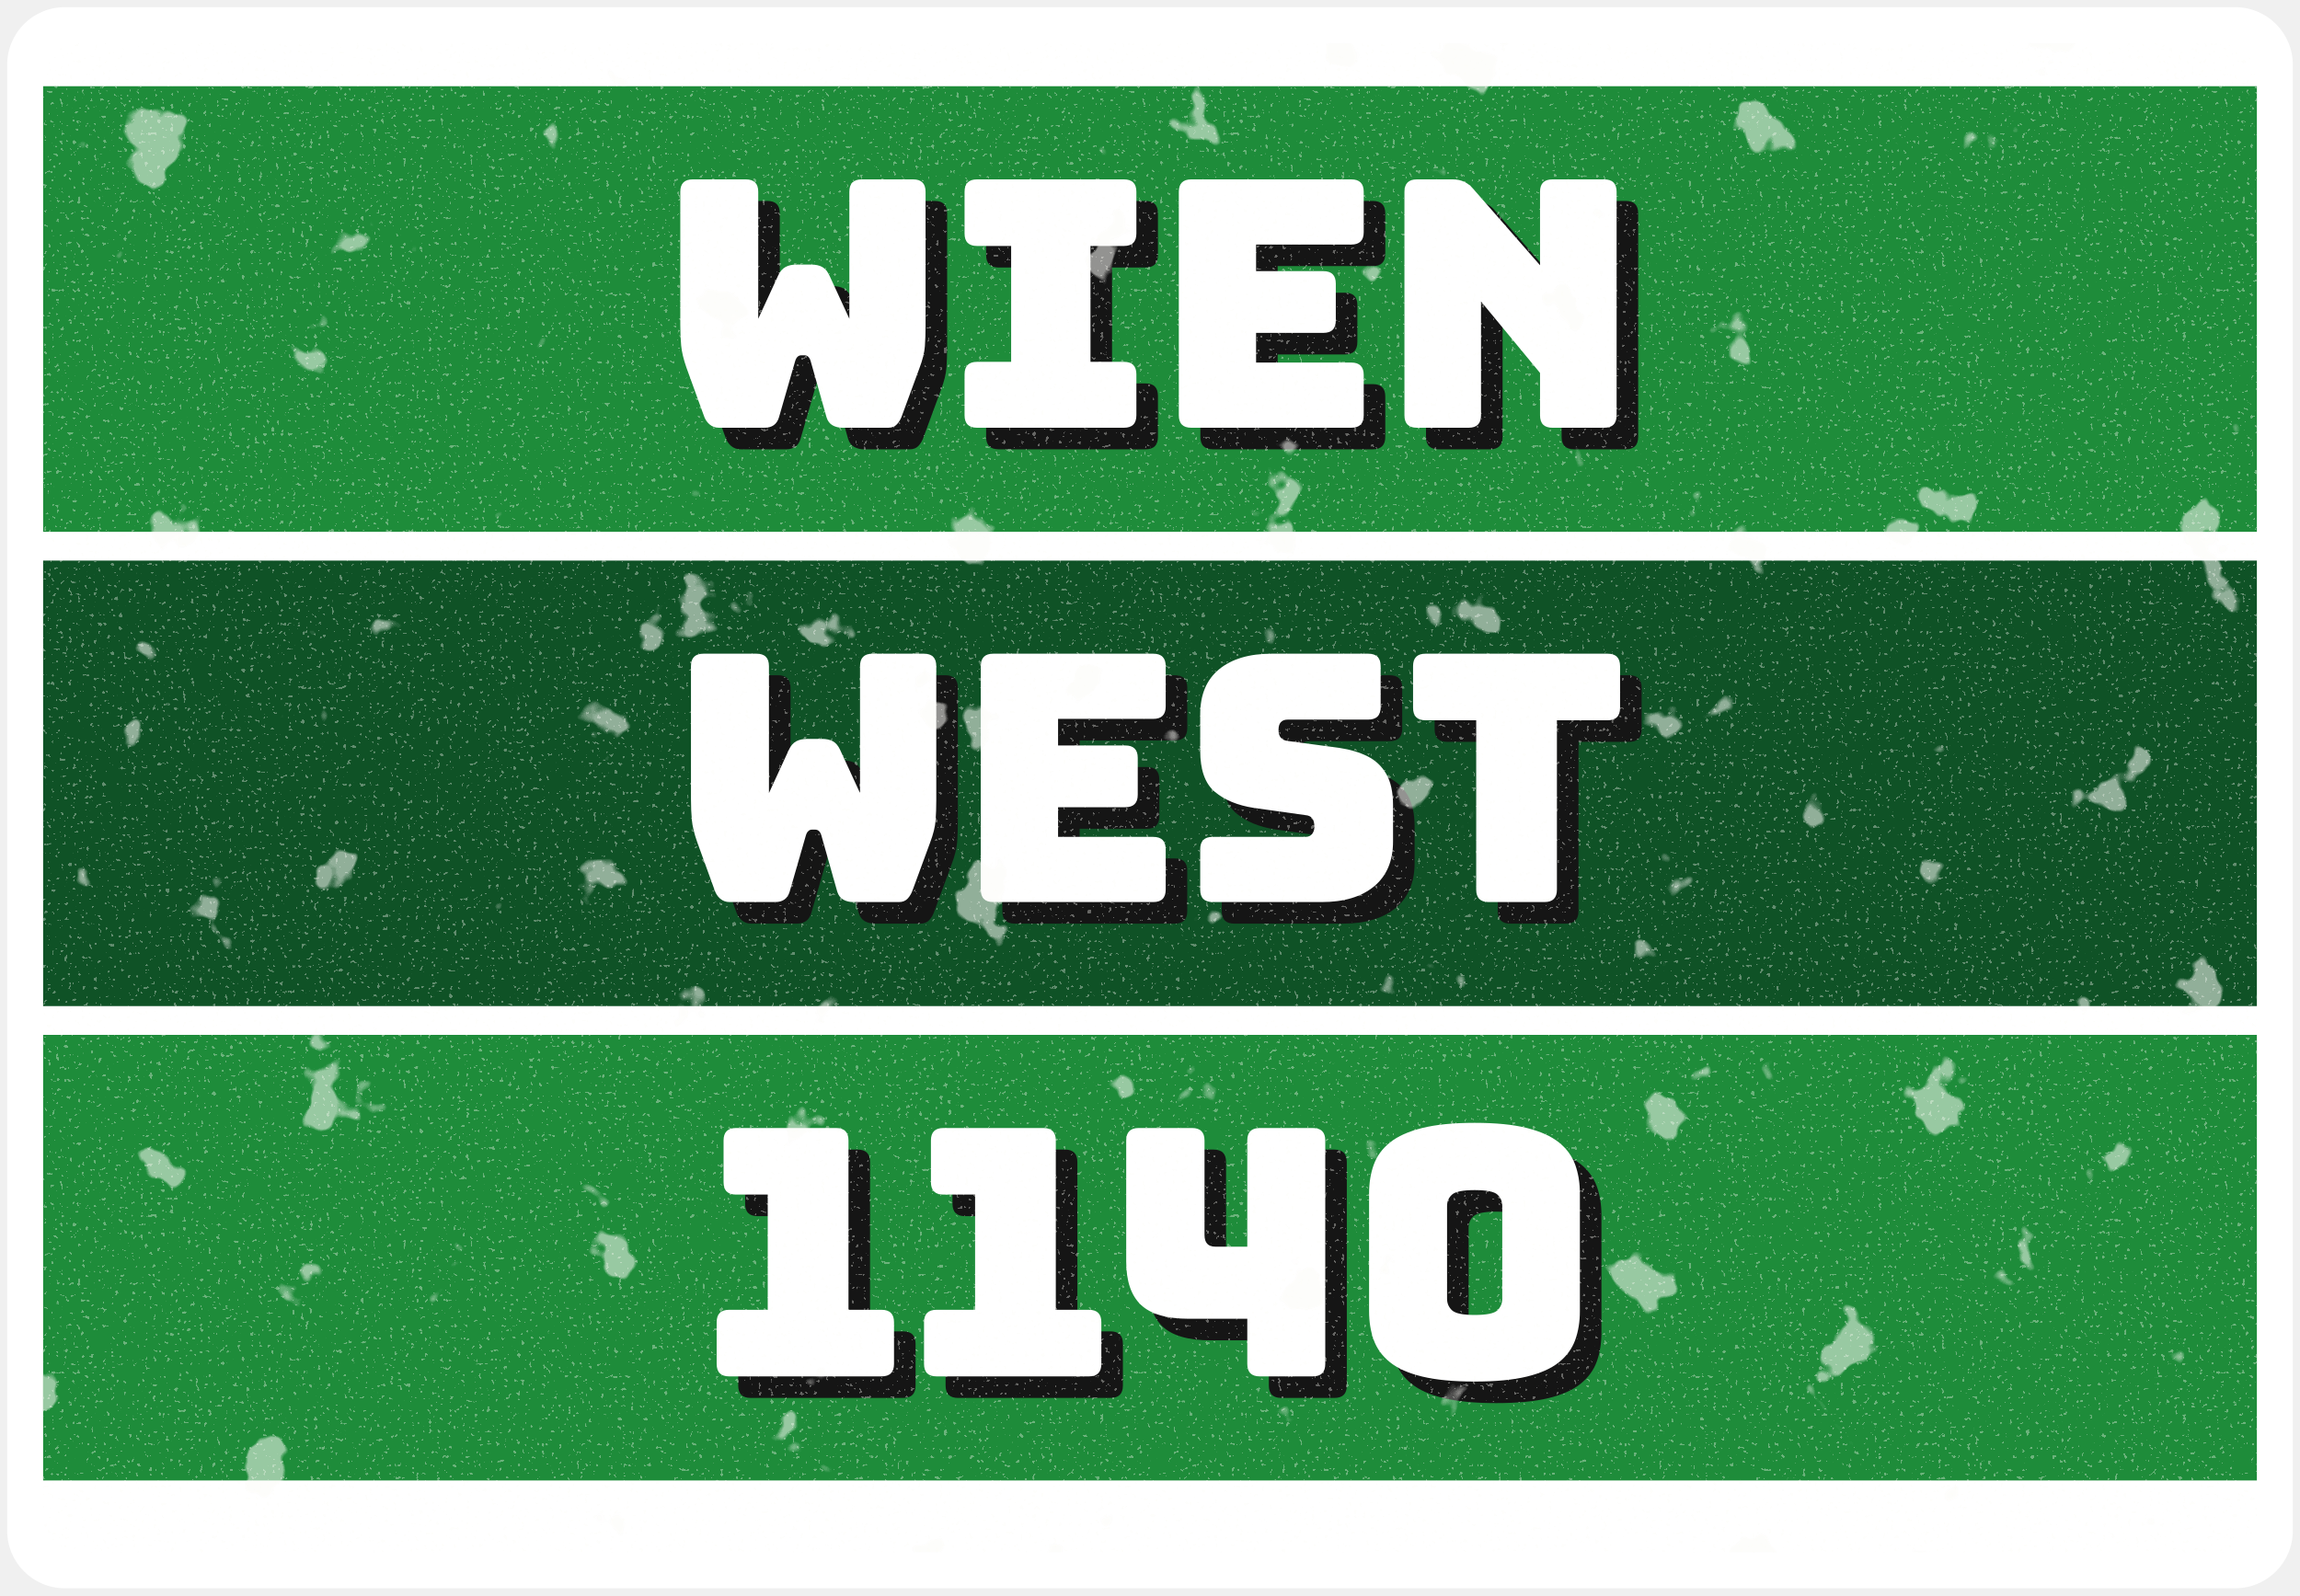
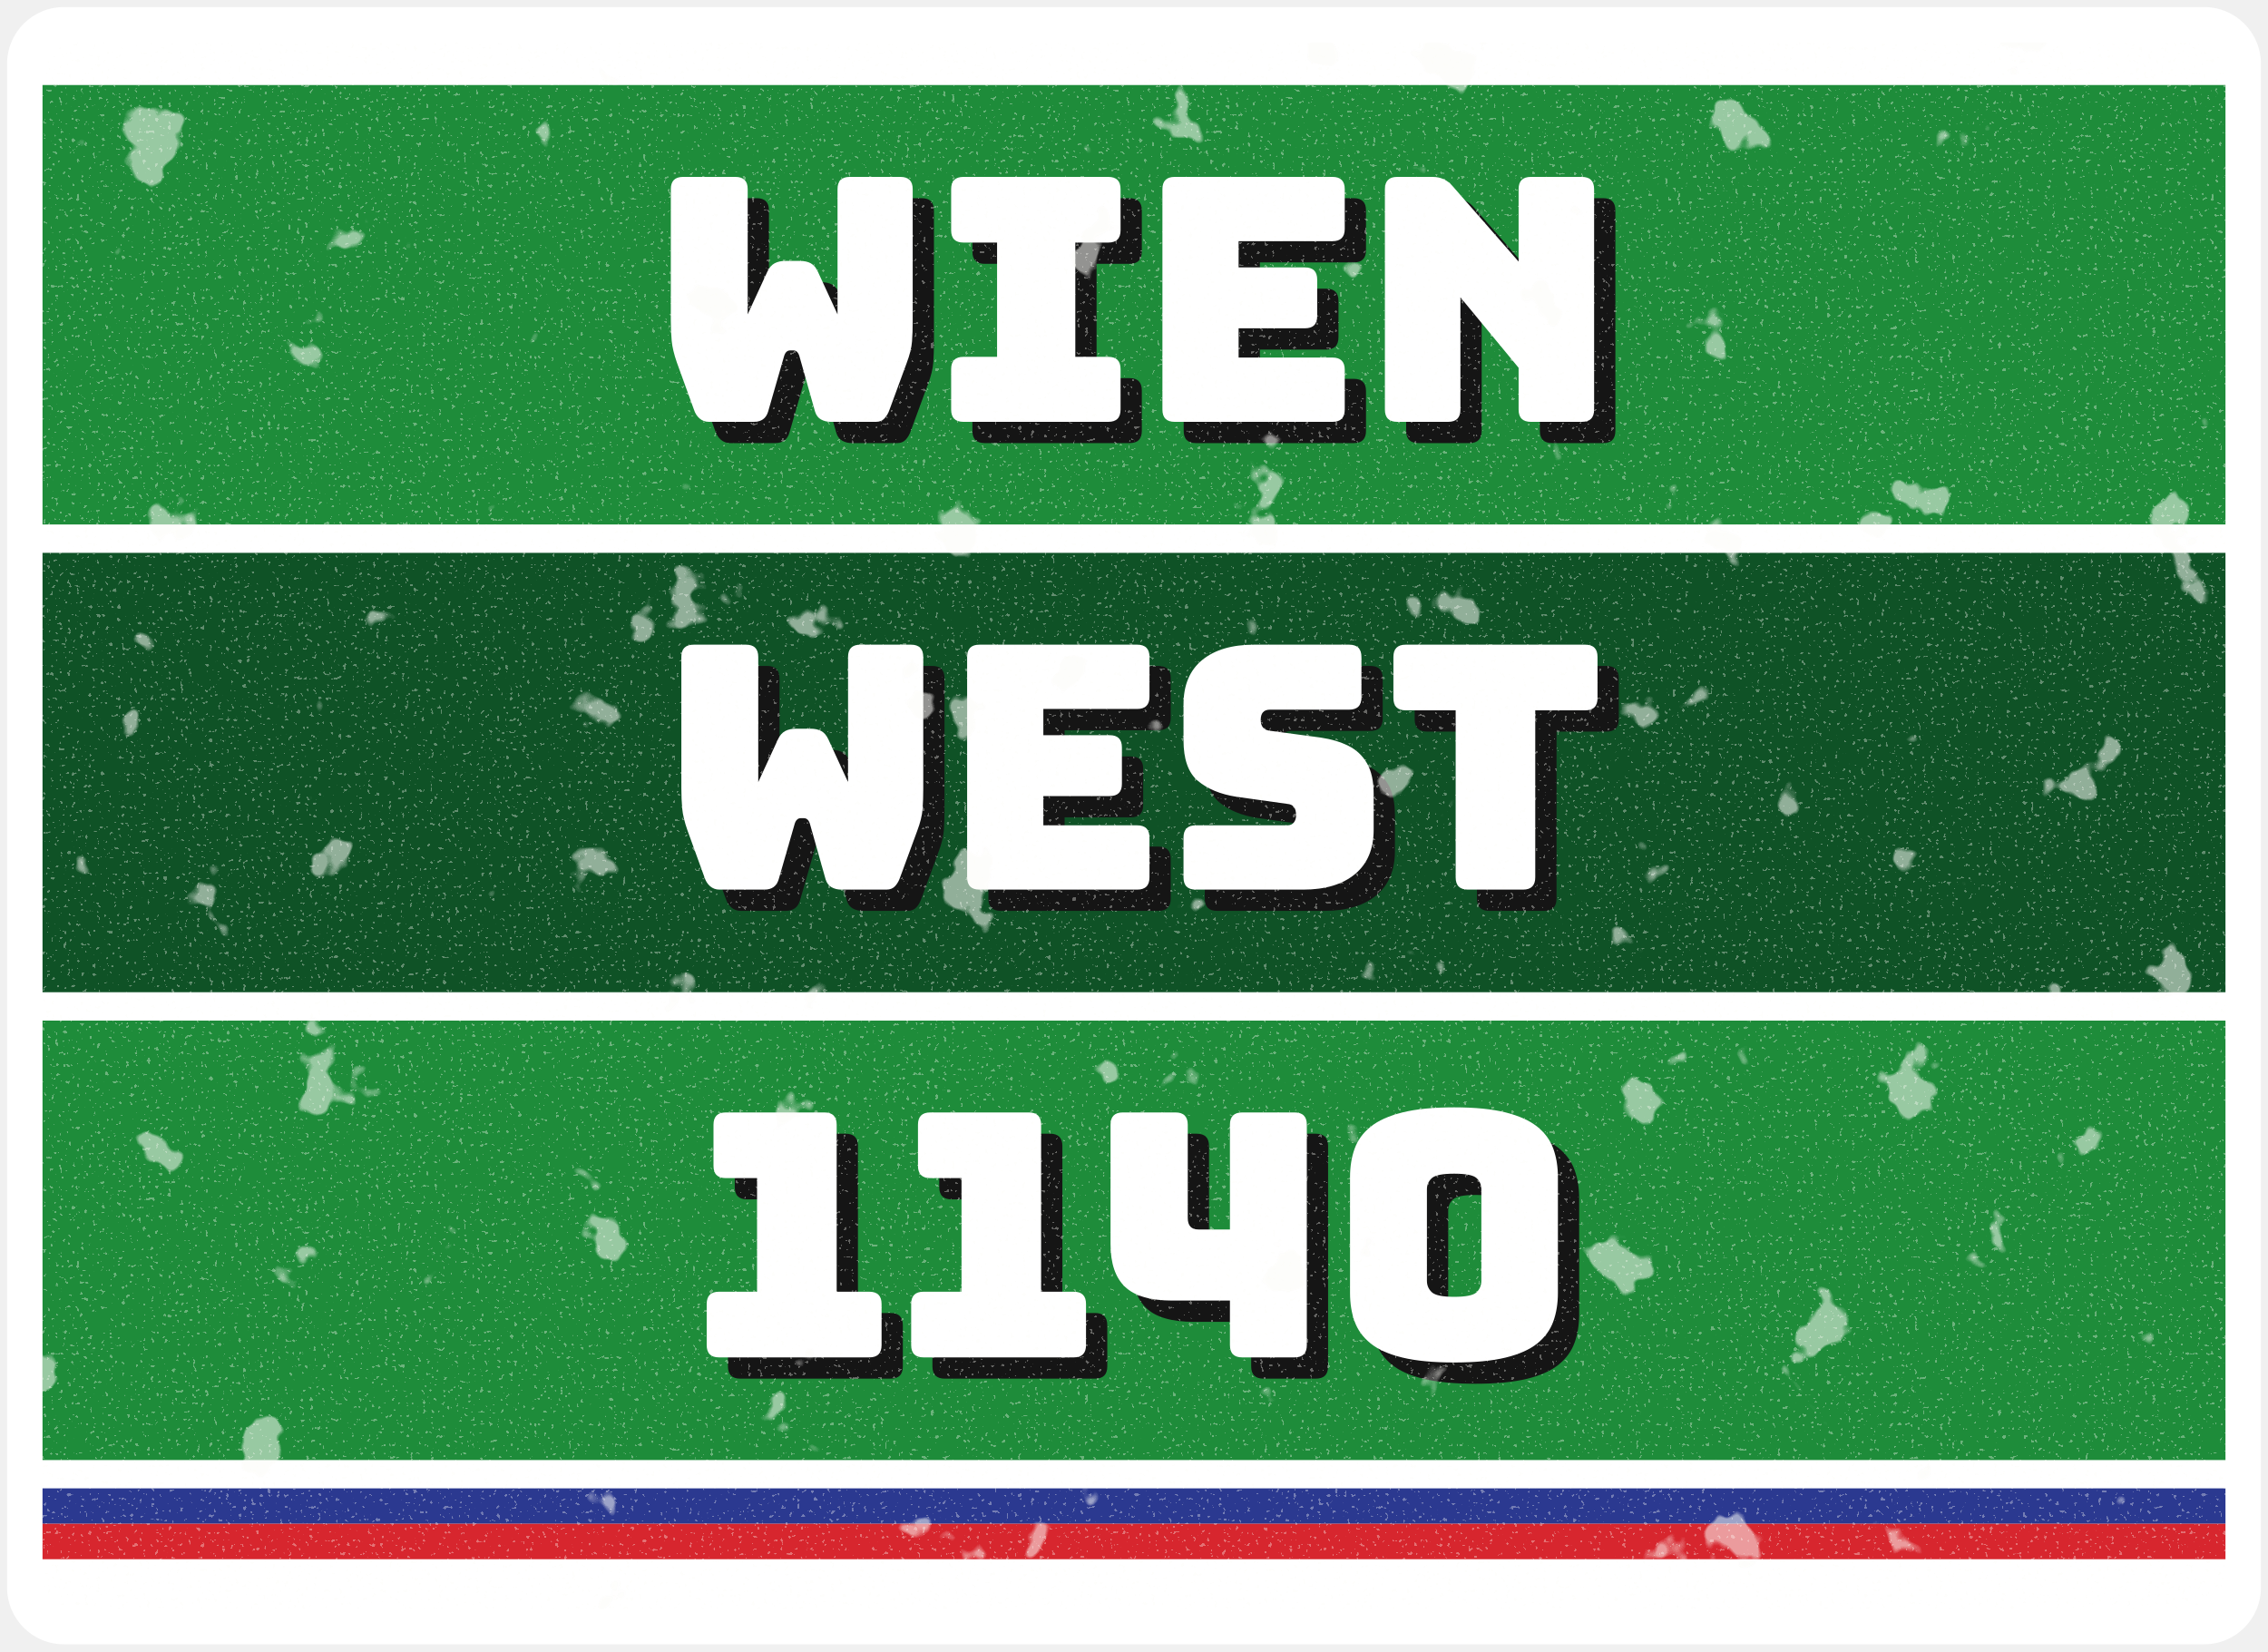
- <svg xmlns="http://www.w3.org/2000/svg" viewBox="0 0 640 444" role="img" aria-label="Wien West">
-   <rect x="2" y="2" width="636" height="440" rx="16" fill="#FFFFFF" />
+ <svg xmlns="http://www.w3.org/2000/svg" viewBox="0 0 640 466" role="img" aria-label="Wien West">
+   <rect x="2" y="2" width="636" height="462" rx="16" fill="#FFFFFF" />
  <clipPath id="cb715714136">
-     <rect x="12" y="12" width="616" height="420" rx="10" />
+     <rect x="12" y="12" width="616" height="442" rx="10" />
  </clipPath>
  <g clip-path="url(#cb715714136)">
-     <rect width="640" height="444" fill="#FFFFFF" />
+     <rect width="640" height="466" fill="#FFFFFF" />
    <rect x="0" y="24" width="640" height="124" fill="#1E8C3A" />
    <path d="M239.79 49.92L239.79 49.92L254.10 49.92Q257.55 49.92 257.55 53.38L257.55 53.38L257.55 90.62Q257.55 93.70 257.36 96.34Q257.17 98.98 255.82 102.53L255.82 102.53L251.02 115.58Q250.54 117.02 249.63 118.03Q248.72 119.04 247.18 119.04L247.18 119.04L234.42 119.04Q232.88 119.04 231.68 118.37Q230.48 117.70 230 116.16L230 116.16L225.58 100.51Q225.10 98.88 223.86 98.88L223.86 98.88L222.99 98.88Q221.74 98.88 221.26 100.51L221.26 100.51L216.75 116.16Q215.89 119.04 212.72 119.04L212.72 119.04L200.05 119.04Q198.51 119.04 197.41 118.08Q196.30 117.12 195.82 115.58L195.82 115.58L191.02 102.34Q189.78 98.78 189.54 96.14Q189.30 93.50 189.30 90.43L189.30 90.43L189.30 53.38Q189.30 49.92 192.75 49.92L192.75 49.92L207.54 49.92Q210.99 49.92 210.99 53.38L210.99 53.38L210.99 88.70L216.56 76.61Q217.33 74.98 218.58 74.30Q219.82 73.63 221.65 73.63L221.65 73.63L225.68 73.63Q227.60 73.63 228.80 74.30Q230 74.98 230.77 76.61L230.77 76.61L236.34 88.70L236.34 53.38Q236.34 49.92 239.79 49.92ZM312.75 119.04L271.86 119.04Q268.40 119.04 268.40 115.58L268.40 115.58L268.40 104.16Q268.40 100.70 271.86 100.70L271.86 100.70L281.36 100.70L281.36 68.45L271.86 68.45Q268.40 68.45 268.40 64.99L268.40 64.99L268.40 53.38Q268.40 49.92 271.86 49.92L271.86 49.92L312.75 49.92Q316.21 49.92 316.21 53.38L316.21 53.38L316.21 64.99Q316.21 68.45 312.75 68.45L312.75 68.45L303.44 68.45L303.44 100.70L312.75 100.70Q316.21 100.70 316.21 104.16L316.21 104.16L316.21 115.58Q316.21 119.04 312.75 119.04L312.75 119.04ZM376.02 119.04L376.02 119.04L331.47 119.04Q328.02 119.04 328.02 115.58L328.02 115.58L328.02 53.38Q328.02 49.92 331.47 49.92L331.47 49.92L376.02 49.92Q379.47 49.92 379.47 53.38L379.47 53.38L379.47 64.61Q379.47 68.06 376.02 68.06L376.02 68.06L349.52 68.06L349.52 75.46L368.24 75.46Q371.70 75.46 371.70 78.91L371.70 78.91L371.70 89.18Q371.70 92.64 368.24 92.64L368.24 92.64L349.52 92.64L349.52 100.90L376.02 100.90Q379.47 100.90 379.47 104.35L379.47 104.35L379.47 115.58Q379.47 119.04 376.02 119.04ZM408.66 119.04L408.66 119.04L394.26 119.04Q390.80 119.04 390.80 115.58L390.80 115.58L390.80 53.38Q390.80 49.92 394.26 49.92L394.26 49.92L404.24 49.92Q407.70 49.92 409.90 52.51L409.90 52.51L428.53 73.82L428.53 53.38Q428.53 49.92 431.98 49.92L431.98 49.92L446.38 49.92Q449.84 49.92 449.84 53.38L449.84 53.38L449.84 115.58Q449.84 119.04 446.38 119.04L446.38 119.04L431.98 119.04Q428.53 119.04 428.53 115.58L428.53 115.58L428.53 103.78L412.11 83.90L412.11 115.58Q412.11 119.04 408.66 119.04Z" fill="#151515" transform="translate(6 6)" />
    <path d="M239.79 49.92L239.79 49.92L254.10 49.92Q257.55 49.92 257.55 53.38L257.55 53.38L257.55 90.62Q257.55 93.70 257.36 96.34Q257.17 98.98 255.82 102.53L255.82 102.53L251.02 115.58Q250.54 117.02 249.63 118.03Q248.72 119.04 247.18 119.04L247.18 119.04L234.42 119.04Q232.88 119.04 231.68 118.37Q230.48 117.70 230 116.16L230 116.16L225.58 100.51Q225.10 98.88 223.86 98.88L223.86 98.88L222.99 98.88Q221.74 98.88 221.26 100.51L221.26 100.51L216.75 116.16Q215.89 119.04 212.72 119.04L212.72 119.04L200.05 119.04Q198.51 119.04 197.41 118.08Q196.30 117.12 195.82 115.58L195.82 115.58L191.02 102.34Q189.78 98.78 189.54 96.14Q189.30 93.50 189.30 90.43L189.30 90.43L189.30 53.38Q189.30 49.92 192.75 49.92L192.75 49.92L207.54 49.92Q210.99 49.92 210.99 53.38L210.99 53.38L210.99 88.70L216.56 76.61Q217.33 74.98 218.58 74.30Q219.82 73.63 221.65 73.63L221.65 73.63L225.68 73.63Q227.60 73.63 228.80 74.30Q230 74.98 230.77 76.61L230.77 76.61L236.34 88.70L236.34 53.38Q236.34 49.92 239.79 49.92ZM312.75 119.04L271.86 119.04Q268.40 119.04 268.40 115.58L268.40 115.58L268.40 104.16Q268.40 100.70 271.86 100.70L271.86 100.70L281.36 100.70L281.36 68.45L271.86 68.45Q268.40 68.45 268.40 64.99L268.40 64.99L268.40 53.38Q268.40 49.92 271.86 49.92L271.86 49.92L312.75 49.92Q316.21 49.92 316.21 53.38L316.21 53.38L316.21 64.99Q316.21 68.45 312.75 68.45L312.75 68.45L303.44 68.45L303.44 100.70L312.75 100.70Q316.21 100.70 316.21 104.16L316.21 104.16L316.21 115.58Q316.21 119.04 312.75 119.04L312.75 119.04ZM376.02 119.04L376.02 119.04L331.47 119.04Q328.02 119.04 328.02 115.58L328.02 115.58L328.02 53.38Q328.02 49.92 331.47 49.92L331.47 49.92L376.02 49.92Q379.47 49.92 379.47 53.38L379.47 53.38L379.47 64.61Q379.47 68.06 376.02 68.06L376.02 68.06L349.52 68.06L349.52 75.46L368.24 75.46Q371.70 75.46 371.70 78.91L371.70 78.91L371.70 89.18Q371.70 92.64 368.24 92.64L368.24 92.64L349.52 92.64L349.52 100.90L376.02 100.90Q379.47 100.90 379.47 104.35L379.47 104.35L379.47 115.58Q379.47 119.04 376.02 119.04ZM408.66 119.04L408.66 119.04L394.26 119.04Q390.80 119.04 390.80 115.58L390.80 115.58L390.80 53.38Q390.80 49.92 394.26 49.92L394.26 49.92L404.24 49.92Q407.70 49.92 409.90 52.51L409.90 52.51L428.53 73.82L428.53 53.38Q428.53 49.92 431.98 49.92L431.98 49.92L446.38 49.92Q449.84 49.92 449.84 53.38L449.84 53.38L449.84 115.58Q449.84 119.04 446.38 119.04L446.38 119.04L431.98 119.04Q428.53 119.04 428.53 115.58L428.53 115.58L428.53 103.78L412.11 83.90L412.11 115.58Q412.11 119.04 408.66 119.04Z" fill="#FFFFFF" />
    <rect x="0" y="156" width="640" height="124" fill="#0F5226" />
    <path d="M242.77 181.92L242.77 181.92L257.07 181.92Q260.53 181.92 260.53 185.38L260.53 185.38L260.53 222.62Q260.53 225.70 260.34 228.34Q260.14 230.98 258.80 234.53L258.80 234.53L254 247.58Q253.52 249.02 252.61 250.03Q251.70 251.04 250.16 251.04L250.16 251.04L237.39 251.04Q235.86 251.04 234.66 250.37Q233.46 249.70 232.98 248.16L232.98 248.16L228.56 232.51Q228.08 230.88 226.83 230.88L226.83 230.88L225.97 230.88Q224.72 230.88 224.24 232.51L224.24 232.51L219.73 248.16Q218.86 251.04 215.70 251.04L215.70 251.04L203.02 251.04Q201.49 251.04 200.38 250.08Q199.28 249.12 198.80 247.58L198.80 247.58L194 234.34Q192.75 230.78 192.51 228.14Q192.27 225.50 192.27 222.43L192.27 222.43L192.27 185.38Q192.27 181.92 195.73 181.92L195.73 181.92L210.51 181.92Q213.97 181.92 213.97 185.38L213.97 185.38L213.97 220.70L219.54 208.61Q220.30 206.98 221.55 206.30Q222.80 205.63 224.62 205.63L224.62 205.63L228.66 205.63Q230.58 205.63 231.78 206.30Q232.98 206.98 233.74 208.61L233.74 208.61L239.31 220.70L239.31 185.38Q239.31 181.92 242.77 181.92ZM320.91 251.04L320.91 251.04L276.37 251.04Q272.91 251.04 272.91 247.58L272.91 247.58L272.91 185.38Q272.91 181.92 276.37 181.92L276.37 181.92L320.91 181.92Q324.37 181.92 324.37 185.38L324.37 185.38L324.37 196.61Q324.37 200.06 320.91 200.06L320.91 200.06L294.42 200.06L294.42 207.46L313.14 207.46Q316.59 207.46 316.59 210.91L316.59 210.91L316.59 221.18Q316.59 224.64 313.14 224.64L313.14 224.64L294.42 224.64L294.42 232.90L320.91 232.90Q324.37 232.90 324.37 236.35L324.37 236.35L324.37 247.58Q324.37 251.04 320.91 251.04ZM367.76 251.04L367.76 251.04L337.42 251.04Q333.97 251.04 333.97 247.58L333.97 247.58L333.97 236.35Q333.97 232.90 337.42 232.90L337.42 232.90L363.25 232.90Q364.50 232.90 365.12 232.08Q365.74 231.26 365.74 230.11L365.74 230.11Q365.74 228.48 365.12 227.71Q364.50 226.94 363.25 226.85L363.25 226.85L348.85 224.83Q342.13 223.78 338.05 220.37Q333.97 216.96 333.97 208.90L333.97 208.90L333.97 198.82Q333.97 190.56 339.25 186.24Q344.53 181.92 353.84 181.92L353.84 181.92L380.72 181.92Q384.18 181.92 384.18 185.38L384.18 185.38L384.18 196.80Q384.18 200.26 380.72 200.26L380.72 200.26L358.35 200.26Q355.76 200.26 355.76 203.14L355.76 203.14Q355.76 205.92 358.35 206.21L358.35 206.21L372.66 208.13Q377.17 208.80 380.53 210.48Q383.89 212.16 385.76 215.42Q387.63 218.69 387.63 224.06L387.63 224.06L387.63 234.14Q387.63 242.30 382.35 246.67Q377.07 251.04 367.76 251.04ZM429.78 251.04L429.78 251.04L414.22 251.04Q410.77 251.04 410.77 247.58L410.77 247.58L410.77 200.45L396.66 200.45Q393.20 200.45 393.20 196.99L393.20 196.99L393.20 185.38Q393.20 181.92 396.66 181.92L396.66 181.92L447.34 181.92Q450.80 181.92 450.80 185.38L450.80 185.38L450.80 196.99Q450.80 200.45 447.34 200.45L447.34 200.45L433.23 200.45L433.23 247.58Q433.23 251.04 429.78 251.04Z" fill="#151515" transform="translate(6 6)" />
    <path d="M242.77 181.92L242.77 181.92L257.07 181.92Q260.53 181.92 260.53 185.38L260.53 185.38L260.53 222.62Q260.53 225.70 260.34 228.34Q260.14 230.98 258.80 234.53L258.80 234.53L254 247.58Q253.52 249.02 252.61 250.03Q251.70 251.04 250.16 251.04L250.16 251.04L237.39 251.04Q235.86 251.04 234.66 250.37Q233.46 249.70 232.98 248.16L232.98 248.16L228.56 232.51Q228.08 230.88 226.83 230.88L226.83 230.88L225.97 230.88Q224.72 230.88 224.24 232.51L224.24 232.51L219.73 248.16Q218.86 251.04 215.70 251.04L215.70 251.04L203.02 251.04Q201.49 251.04 200.38 250.08Q199.28 249.12 198.80 247.58L198.80 247.58L194 234.34Q192.75 230.78 192.51 228.14Q192.27 225.50 192.27 222.43L192.27 222.43L192.27 185.38Q192.27 181.92 195.73 181.92L195.73 181.92L210.51 181.92Q213.97 181.92 213.97 185.38L213.97 185.38L213.97 220.70L219.54 208.61Q220.30 206.98 221.55 206.30Q222.80 205.63 224.62 205.63L224.62 205.63L228.66 205.63Q230.58 205.63 231.78 206.30Q232.98 206.98 233.74 208.61L233.74 208.61L239.31 220.70L239.31 185.38Q239.31 181.92 242.77 181.92ZM320.91 251.04L320.91 251.04L276.37 251.04Q272.91 251.04 272.91 247.58L272.91 247.58L272.91 185.38Q272.91 181.92 276.37 181.92L276.37 181.92L320.91 181.92Q324.37 181.92 324.37 185.38L324.37 185.38L324.37 196.61Q324.37 200.06 320.91 200.06L320.91 200.06L294.42 200.06L294.42 207.46L313.14 207.46Q316.59 207.46 316.59 210.91L316.59 210.91L316.59 221.18Q316.59 224.64 313.14 224.64L313.14 224.64L294.42 224.64L294.42 232.90L320.91 232.90Q324.37 232.90 324.37 236.35L324.37 236.35L324.37 247.58Q324.37 251.04 320.91 251.04ZM367.76 251.04L367.76 251.04L337.42 251.04Q333.97 251.04 333.97 247.58L333.97 247.58L333.97 236.35Q333.97 232.90 337.42 232.90L337.42 232.90L363.25 232.90Q364.50 232.90 365.12 232.08Q365.74 231.26 365.74 230.11L365.74 230.11Q365.74 228.48 365.12 227.71Q364.50 226.94 363.25 226.85L363.25 226.85L348.85 224.83Q342.13 223.78 338.05 220.37Q333.97 216.96 333.97 208.90L333.97 208.90L333.97 198.82Q333.97 190.56 339.25 186.24Q344.53 181.92 353.84 181.92L353.84 181.92L380.72 181.92Q384.18 181.92 384.18 185.38L384.18 185.38L384.18 196.80Q384.18 200.26 380.72 200.26L380.72 200.26L358.35 200.26Q355.76 200.26 355.76 203.14L355.76 203.14Q355.76 205.92 358.35 206.21L358.35 206.21L372.66 208.13Q377.17 208.80 380.53 210.48Q383.89 212.16 385.76 215.42Q387.63 218.69 387.63 224.06L387.63 224.06L387.63 234.14Q387.63 242.30 382.35 246.67Q377.07 251.04 367.76 251.04ZM429.78 251.04L429.78 251.04L414.22 251.04Q410.77 251.04 410.77 247.58L410.77 247.58L410.77 200.45L396.66 200.45Q393.20 200.45 393.20 196.99L393.20 196.99L393.20 185.38Q393.20 181.92 396.66 181.92L396.66 181.92L447.34 181.92Q450.80 181.92 450.80 185.38L450.80 185.38L450.80 196.99Q450.80 200.45 447.34 200.45L447.34 200.45L433.23 200.45L433.23 247.58Q433.23 251.04 429.78 251.04Z" fill="#FFFFFF" />
    <rect x="0" y="288" width="640" height="124" fill="#1E8C3A" />
    <path d="M245.31 383.04L245.31 383.04L202.88 383.04Q199.42 383.04 199.42 379.58L199.42 379.58L199.42 367.97Q199.42 364.51 202.88 364.51L202.88 364.51L213.63 364.51L213.63 332.45L204.80 332.45Q201.34 332.45 201.34 328.99L201.34 328.99L201.34 317.38Q201.34 313.92 204.80 313.92L204.80 313.92L232.64 313.92Q236.10 313.92 236.10 317.38L236.10 317.38L236.10 364.51L245.31 364.51Q248.77 364.51 248.77 367.97L248.77 367.97L248.77 379.58Q248.77 383.04 245.31 383.04ZM303.01 383.04L303.01 383.04L260.58 383.04Q257.12 383.04 257.12 379.58L257.12 379.58L257.12 367.97Q257.12 364.51 260.58 364.51L260.58 364.51L271.33 364.51L271.33 332.45L262.50 332.45Q259.04 332.45 259.04 328.99L259.04 328.99L259.04 317.38Q259.04 313.92 262.50 313.92L262.50 313.92L290.34 313.92Q293.79 313.92 293.79 317.38L293.79 317.38L293.79 364.51L303.01 364.51Q306.46 364.51 306.46 367.97L306.46 367.97L306.46 379.58Q306.46 383.04 303.01 383.04ZM347.07 379.58L347.07 367.01L330.85 367.01Q321.54 367.01 317.46 363.12Q313.38 359.23 313.38 351.07L313.38 351.07L313.38 317.38Q313.38 313.92 316.83 313.92L316.83 313.92L331.71 313.92Q335.17 313.92 335.17 317.38L335.17 317.38L335.17 343.68Q335.17 346.94 338.14 346.94L338.14 346.94L347.07 346.94L347.07 317.38Q347.07 313.92 350.53 313.92L350.53 313.92L365.31 313.92Q368.77 313.92 368.77 317.38L368.77 317.38L368.77 379.58Q368.77 383.04 365.31 383.04L365.31 383.04L350.53 383.04Q347.07 383.04 347.07 379.58L347.07 379.58ZM439.62 332.16L439.62 364.90Q439.62 369.31 438.32 372.91Q437.02 376.51 433.81 379.10Q430.59 381.70 424.88 383.09Q419.17 384.48 410.34 384.48L410.34 384.48Q401.50 384.48 395.74 383.09Q389.98 381.70 386.77 379.10Q383.55 376.51 382.26 372.91Q380.96 369.31 380.96 364.90L380.96 364.90L380.96 332.16Q380.96 327.74 382.26 324.14Q383.55 320.54 386.77 317.95Q389.98 315.36 395.74 313.92Q401.50 312.48 410.34 312.48L410.34 312.48Q419.17 312.48 424.88 313.92Q430.59 315.36 433.81 317.95Q437.02 320.54 438.32 324.14Q439.62 327.74 439.62 332.16L439.62 332.16ZM402.66 335.62L402.66 361.44Q402.66 363.36 404.05 364.66Q405.44 365.95 410.34 365.95L410.34 365.95Q415.33 365.95 416.67 364.66Q418.02 363.36 418.02 361.44L418.02 361.44L418.02 335.62Q418.02 333.70 416.67 332.45Q415.33 331.20 410.34 331.20L410.34 331.20Q405.44 331.20 404.05 332.45Q402.66 333.70 402.66 335.62L402.66 335.62Z" fill="#151515" transform="translate(6 6)" />
    <path d="M245.31 383.04L245.31 383.04L202.88 383.04Q199.42 383.04 199.42 379.58L199.42 379.58L199.42 367.97Q199.42 364.51 202.88 364.51L202.88 364.51L213.63 364.51L213.63 332.45L204.80 332.45Q201.34 332.45 201.34 328.99L201.34 328.99L201.34 317.38Q201.34 313.92 204.80 313.92L204.80 313.92L232.64 313.92Q236.10 313.92 236.10 317.38L236.10 317.38L236.10 364.51L245.31 364.51Q248.77 364.51 248.77 367.97L248.77 367.97L248.77 379.58Q248.77 383.04 245.31 383.04ZM303.01 383.04L303.01 383.04L260.58 383.04Q257.12 383.04 257.12 379.58L257.12 379.58L257.12 367.97Q257.12 364.51 260.58 364.51L260.58 364.51L271.33 364.51L271.33 332.45L262.50 332.45Q259.04 332.45 259.04 328.99L259.04 328.99L259.04 317.38Q259.04 313.92 262.50 313.92L262.50 313.92L290.34 313.92Q293.79 313.92 293.79 317.38L293.79 317.38L293.79 364.51L303.01 364.51Q306.46 364.51 306.46 367.97L306.46 367.97L306.46 379.58Q306.46 383.04 303.01 383.04ZM347.07 379.58L347.07 367.01L330.85 367.01Q321.54 367.01 317.46 363.12Q313.38 359.23 313.38 351.07L313.38 351.07L313.38 317.38Q313.38 313.92 316.83 313.92L316.83 313.92L331.71 313.92Q335.17 313.92 335.17 317.38L335.17 317.38L335.17 343.68Q335.17 346.94 338.14 346.94L338.14 346.94L347.07 346.94L347.07 317.38Q347.07 313.92 350.53 313.92L350.53 313.92L365.31 313.92Q368.77 313.92 368.77 317.38L368.77 317.38L368.77 379.58Q368.77 383.04 365.31 383.04L365.31 383.04L350.53 383.04Q347.07 383.04 347.07 379.58L347.07 379.58ZM439.62 332.16L439.62 364.90Q439.62 369.31 438.32 372.91Q437.02 376.51 433.81 379.10Q430.59 381.70 424.88 383.09Q419.17 384.48 410.34 384.48L410.34 384.48Q401.50 384.48 395.74 383.09Q389.98 381.70 386.77 379.10Q383.55 376.51 382.26 372.91Q380.96 369.31 380.96 364.90L380.96 364.90L380.96 332.16Q380.96 327.74 382.26 324.14Q383.55 320.54 386.77 317.95Q389.98 315.36 395.74 313.92Q401.50 312.48 410.34 312.48L410.34 312.48Q419.17 312.48 424.88 313.92Q430.59 315.36 433.81 317.95Q437.02 320.54 438.32 324.14Q439.62 327.74 439.62 332.16L439.62 332.16ZM402.66 335.62L402.66 361.44Q402.66 363.36 404.05 364.66Q405.44 365.95 410.34 365.95L410.34 365.95Q415.33 365.95 416.67 364.66Q418.02 363.36 418.02 361.44L418.02 361.44L418.02 335.62Q418.02 333.70 416.67 332.45Q415.33 331.20 410.34 331.20L410.34 331.20Q405.44 331.20 404.05 332.45Q402.66 333.70 402.66 335.62L402.66 335.62Z" fill="#FFFFFF" />
+     <rect x="0" y="420" width="640" height="10" fill="#2B3990" />
+     <rect x="0" y="430" width="640" height="10" fill="#D7262E" />
    <defs>
      <filter id="gab715714136" x="0" y="0" width="100%" height="100%">
        <feTurbulence type="fractalNoise" baseFrequency="0.038" numOctaves="4" seed="25" />
        <feColorMatrix type="matrix" values="0 0 0 0 0.97  0 0 0 0 0.96  0 0 0 0 0.93  0 0 0 28 -20.6" />
      </filter>
      <filter id="gbb715714136" x="0" y="0" width="100%" height="100%">
        <feTurbulence type="fractalNoise" baseFrequency="0.85" numOctaves="2" seed="32" />
        <feColorMatrix type="matrix" values="0 0 0 0 0.97  0 0 0 0 0.96  0 0 0 0 0.93  0 0 0 30 -20.6" />
      </filter>
    </defs>
-     <rect width="640" height="444" filter="url(#gab715714136)" opacity=".55" />
-     <rect width="640" height="444" filter="url(#gbb715714136)" opacity=".35" />
+     <rect width="640" height="466" filter="url(#gab715714136)" opacity=".55" />
+     <rect width="640" height="466" filter="url(#gbb715714136)" opacity=".35" />
  </g>
</svg>
